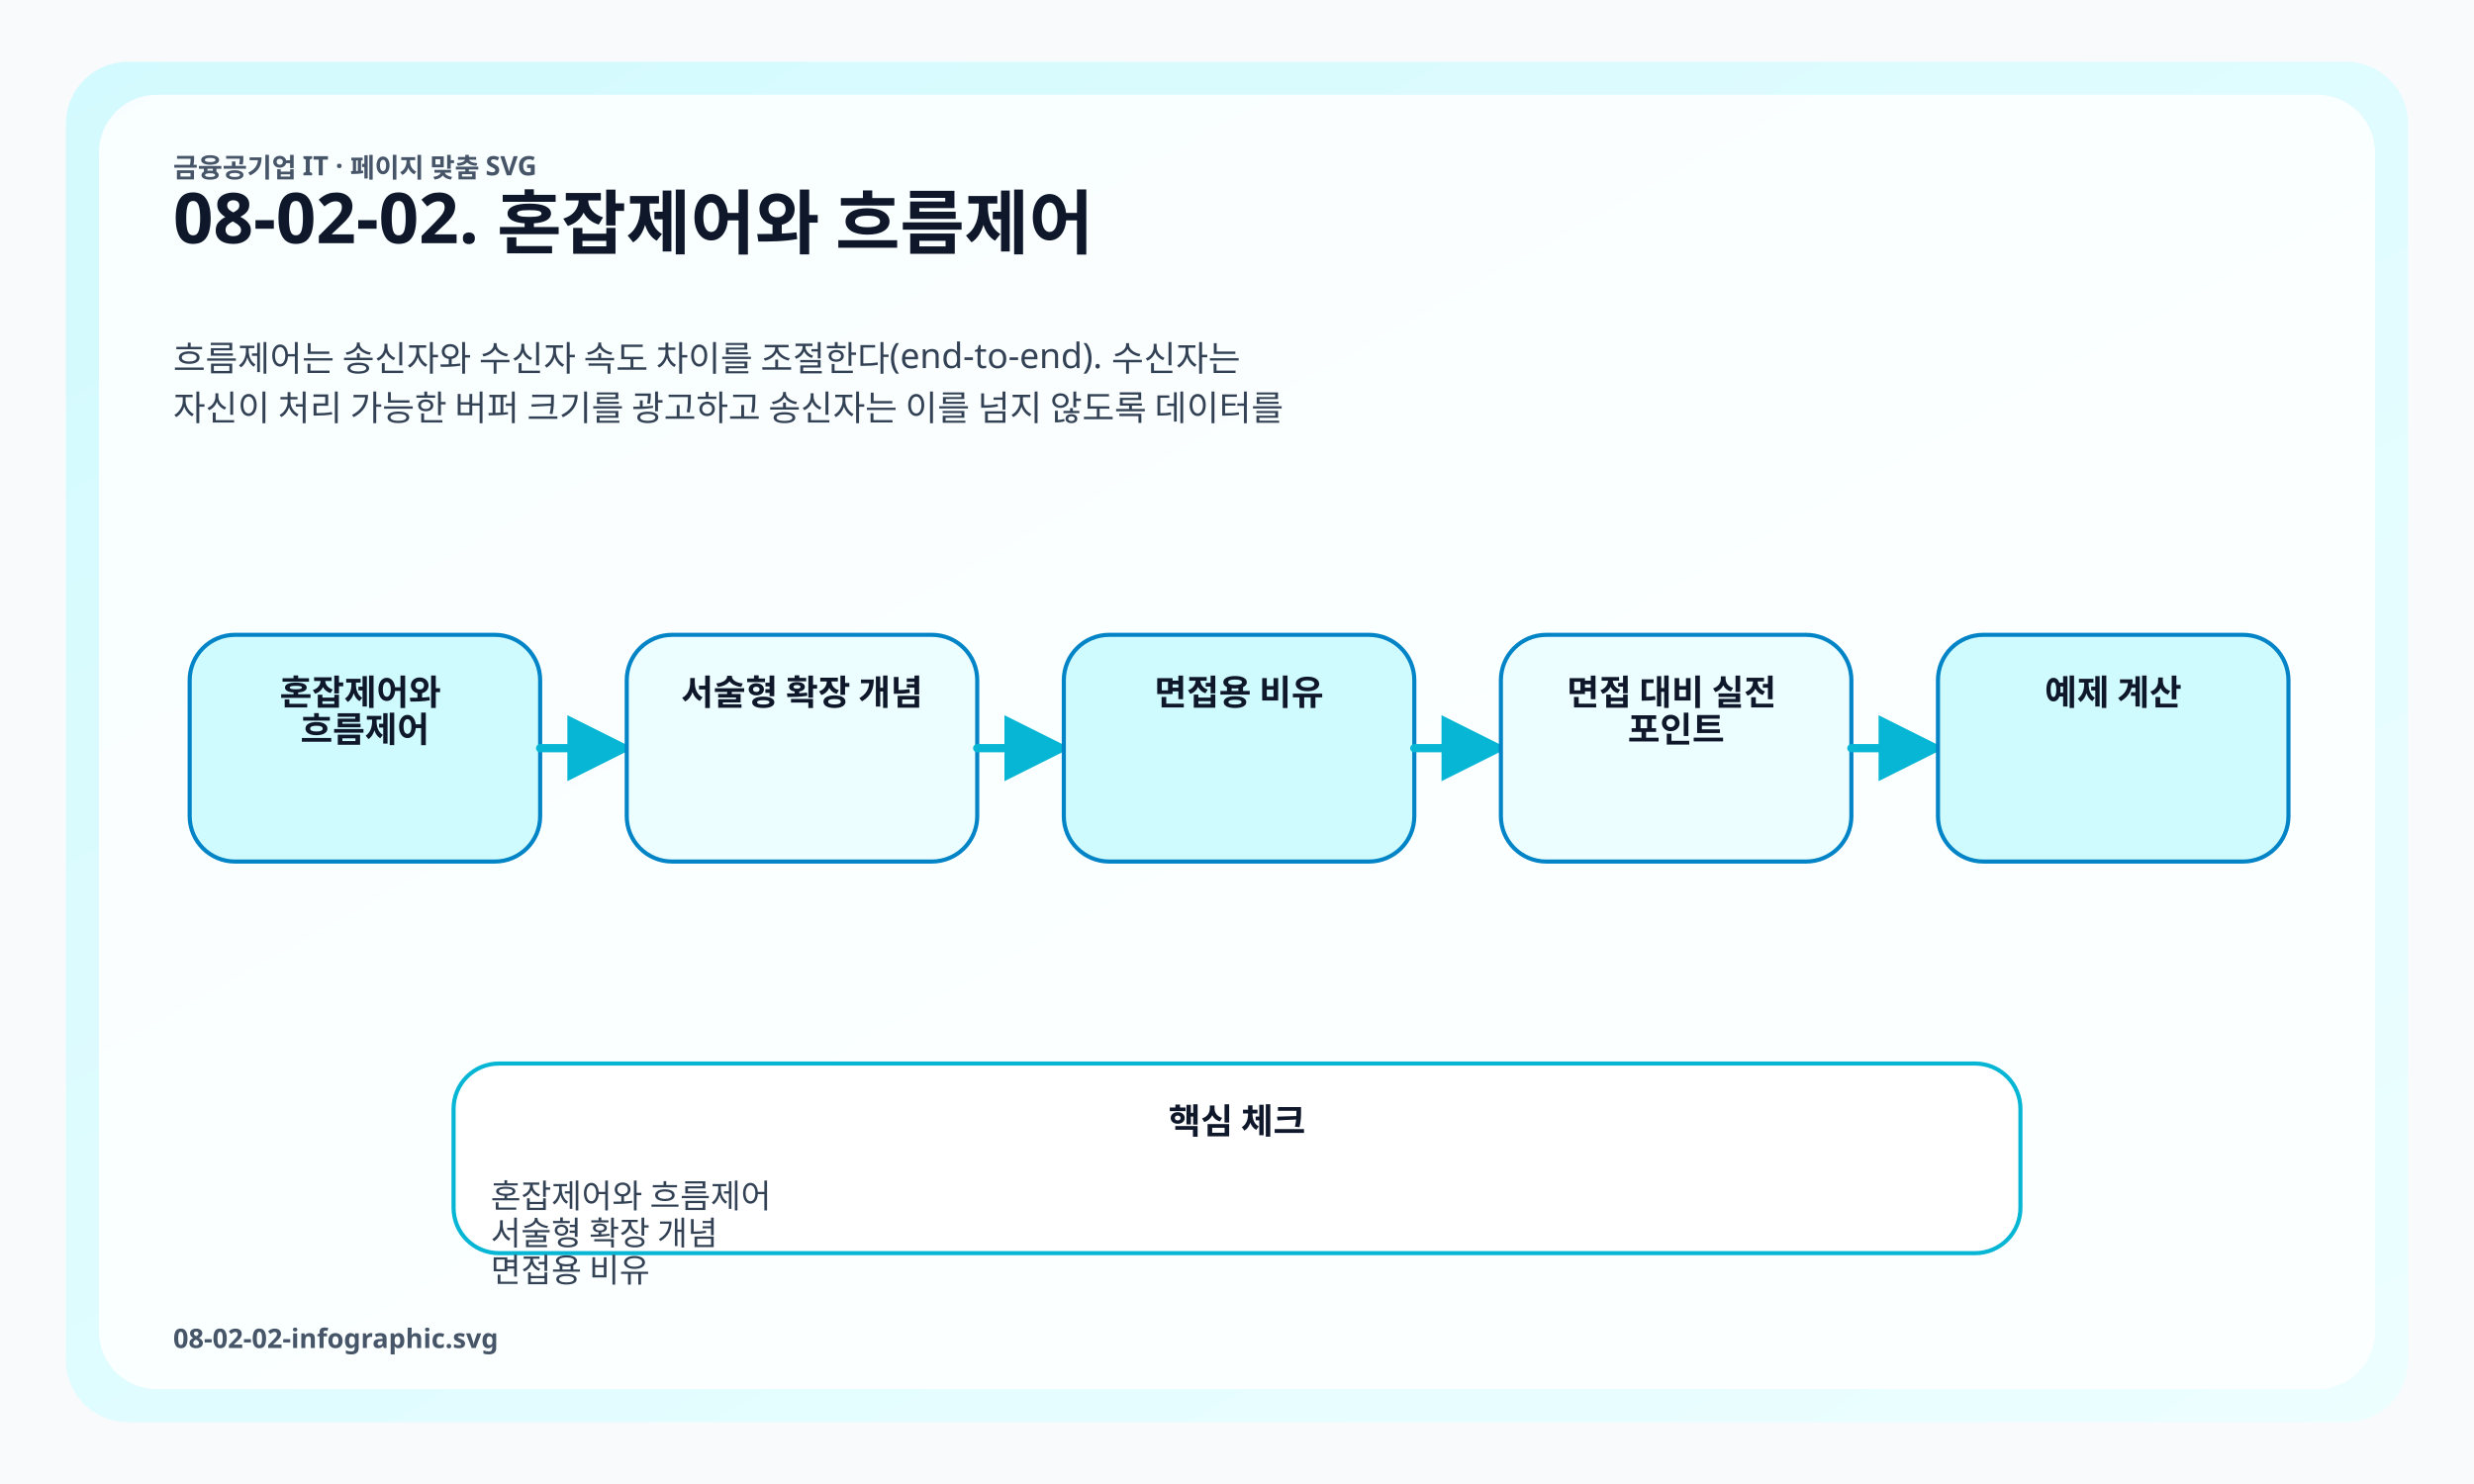
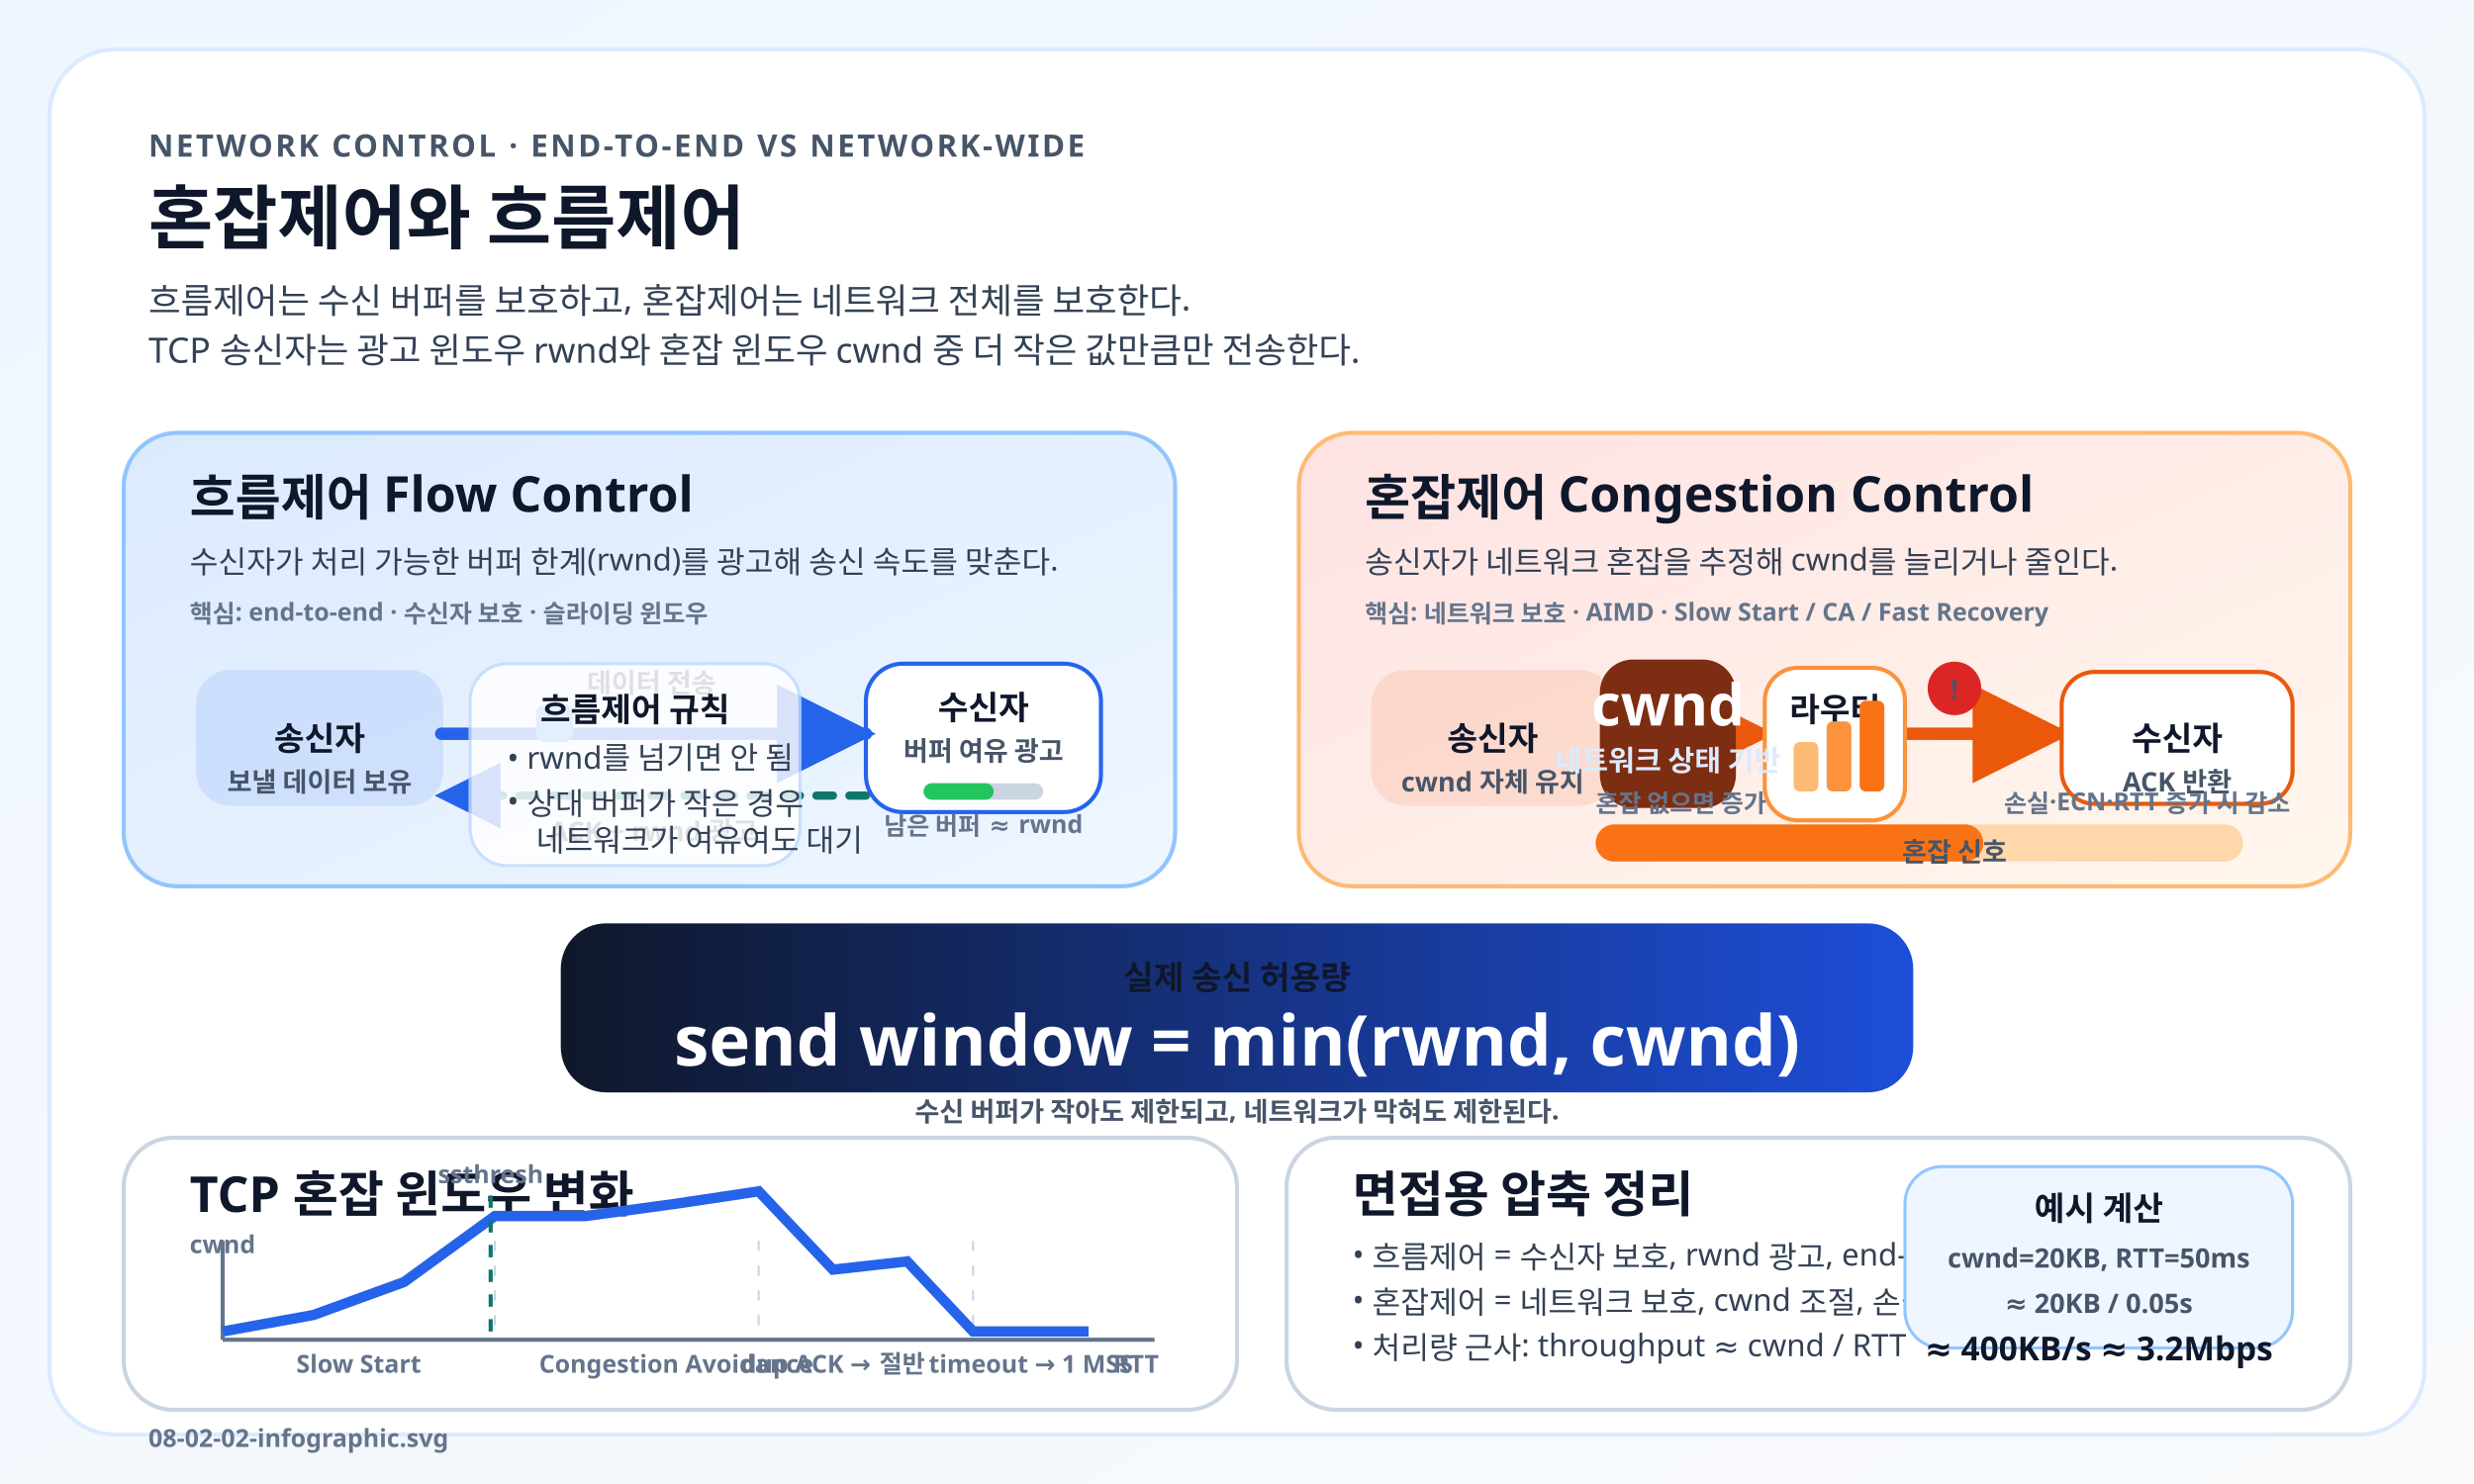
<svg xmlns="http://www.w3.org/2000/svg" width="1200" height="720" viewBox="0 0 1200 720" role="img" aria-labelledby="title desc">
  <defs>
-     <linearGradient id="grad-08-02-02-infographic.svg" x1="0" y1="0" x2="1" y2="1">
-       <stop offset="0%" stop-color="#cffafe" />
-       <stop offset="100%" stop-color="#ecfeff" />
+     <linearGradient id="bg" x1="0" y1="0" x2="1" y2="1">
+       <stop offset="0%" stop-color="#eff6ff" />
+       <stop offset="100%" stop-color="#f8fafc" />
    </linearGradient>
-     <linearGradient id="line-08-02-02-infographic.svg" x1="0" y1="0" x2="1" y2="0">
-       <stop offset="0%" stop-color="#0284c7" />
-       <stop offset="100%" stop-color="#06b6d4" />
+     <linearGradient id="flowPanel" x1="0" y1="0" x2="1" y2="1">
+       <stop offset="0%" stop-color="#dbeafe" />
+       <stop offset="100%" stop-color="#eff6ff" />
    </linearGradient>
+     <linearGradient id="congPanel" x1="0" y1="0" x2="1" y2="1">
+       <stop offset="0%" stop-color="#fee2e2" />
+       <stop offset="100%" stop-color="#fff7ed" />
+     </linearGradient>
+     <linearGradient id="formula" x1="0" y1="0" x2="1" y2="0">
+       <stop offset="0%" stop-color="#0f172a" />
+       <stop offset="100%" stop-color="#1d4ed8" />
+     </linearGradient>
+     <marker id="arrowBlue" viewBox="0 0 10 10" refX="9" refY="5" markerWidth="8" markerHeight="8" orient="auto">
+       <path d="M 0 0 L 10 5 L 0 10 z" fill="#2563eb" />
+     </marker>
+     <marker id="arrowOrange" viewBox="0 0 10 10" refX="9" refY="5" markerWidth="8" markerHeight="8" orient="auto">
+       <path d="M 0 0 L 10 5 L 0 10 z" fill="#ea580c" />
+     </marker>
    <style>
-       .title { font: 700 34px 'Pretendard','Noto Sans KR',sans-serif; fill: #0f172a; }
-       .subtitle { font: 500 17px 'Pretendard','Noto Sans KR',sans-serif; fill: #334155; }
-       .label { font: 700 17px 'Pretendard','Noto Sans KR',sans-serif; fill: #0f172a; }
-       .body { font: 500 16px 'Pretendard','Noto Sans KR',sans-serif; fill: #334155; }
-       .small { font: 600 13px 'Pretendard','Noto Sans KR',sans-serif; fill: #475569; }
-       .cap { font: 700 14px 'Pretendard','Noto Sans KR',sans-serif; fill: #0f172a; }
+       text { font-family: 'Pretendard','Noto Sans KR',sans-serif; }
+       .kicker { font-size: 15px; font-weight: 700; fill: #475569; letter-spacing: 0.08em; }
+       .title { font-size: 34px; font-weight: 800; fill: #0f172a; }
+       .subtitle { font-size: 17px; font-weight: 500; fill: #334155; }
+       .panelTitle { font-size: 24px; font-weight: 800; fill: #0f172a; }
+       .panelBody { font-size: 15px; font-weight: 500; fill: #334155; }
+       .label { font-size: 16px; font-weight: 700; fill: #0f172a; }
+       .small { font-size: 13px; font-weight: 600; fill: #475569; }
+       .tiny { font-size: 12px; font-weight: 600; fill: #64748b; }
+       .metric { font-size: 28px; font-weight: 800; fill: #ffffff; }
+       .metricSub { font-size: 14px; font-weight: 600; fill: #dbeafe; }
+       .axis { stroke: #64748b; stroke-width: 2; }
+       .grid { stroke: #cbd5e1; stroke-width: 1; stroke-dasharray: 5 7; }
    </style>
  </defs>
-   <rect width="1200" height="720" fill="#f8fafc" />
-   <rect x="32" y="30" width="1136" height="660" rx="30" fill="url(#grad-08-02-02-infographic.svg)" opacity="0.9" />
-   <rect x="48" y="46" width="1104" height="628" rx="28" fill="white" />
-   <rect x="48" y="46" width="1104" height="628" rx="28" fill="url(#grad-08-02-02-infographic.svg)" opacity="0.14" />
-   <text class="small" x="84" y="86">금융공기업 IT · 페이지 맞춤 SVG</text>
-   <text class="title" x="84" y="118" text-anchor="start">
-     <tspan x="84" dy="0">08-02-02. 혼잡제어와 흐름제어</tspan>
-   </text>
-   <text class="subtitle" x="84" y="180" text-anchor="start">
-     <tspan x="84" dy="0">흐름제어는 송신자와 수신자 속도 차이를 조절한다(end-to-end). 수신자는</tspan>
-     <tspan x="84" dy="24">자신이 처리 가능한 버퍼 크기를 광고하고 송신자는 이를 넘지 않도록 데이터를</tspan>
-   </text>
-   <defs>
-     <marker id="arrow" viewBox="0 0 10 10" refX="9" refY="5" markerWidth="8" markerHeight="8" orient="auto-start-reverse">
-       <path d="M 0 0 L 10 5 L 0 10 z" fill="#06b6d4" />
-     </marker>
-   </defs>
-   <rect x="92" y="308" width="170" height="110" rx="22" fill="#cffafe" stroke="#0284c7" stroke-width="2" />
-   <text class="label" x="177" y="342" text-anchor="middle">
-     <tspan x="177" dy="0">혼잡제어와</tspan>
-     <tspan x="177" dy="18">흐름제어</tspan>
-   </text>
-   <text class="body" x="110" y="378" text-anchor="start" />
-   <line x1="262" y1="363" x2="304" y2="363" stroke="#06b6d4" stroke-width="4" stroke-linecap="round" marker-end="url(#arrow)" />
-   <line x1="262" y1="363" x2="304" y2="363" stroke="#06b6d4" stroke-width="2" stroke-linecap="round" stroke-dasharray="10 8" opacity="0.5">
-     <animate attributeName="stroke-dashoffset" from="0" to="-72" dur="4s" repeatCount="indefinite" />
-   </line>
-   <rect x="304" y="308" width="170" height="110" rx="22" fill="#ecfeff" stroke="#0284c7" stroke-width="2" />
-   <text class="label" x="389" y="342" text-anchor="middle">
-     <tspan x="389" dy="0">서술형 확장 개념</tspan>
-   </text>
-   <text class="body" x="322" y="378" text-anchor="start" />
-   <line x1="474" y1="363" x2="516" y2="363" stroke="#06b6d4" stroke-width="4" stroke-linecap="round" marker-end="url(#arrow)" />
-   <line x1="474" y1="363" x2="516" y2="363" stroke="#06b6d4" stroke-width="2" stroke-linecap="round" stroke-dasharray="10 8" opacity="0.5">
-     <animate attributeName="stroke-dashoffset" from="0" to="-72" dur="4s" repeatCount="indefinite" />
-   </line>
-   <rect x="516" y="308" width="170" height="110" rx="22" fill="#cffafe" stroke="#0284c7" stroke-width="2" />
-   <text class="label" x="601" y="342" text-anchor="middle">
-     <tspan x="601" dy="0">면접용 비유</tspan>
-   </text>
-   <text class="body" x="534" y="378" text-anchor="start" />
-   <line x1="686" y1="363" x2="728" y2="363" stroke="#06b6d4" stroke-width="4" stroke-linecap="round" marker-end="url(#arrow)" />
-   <line x1="686" y1="363" x2="728" y2="363" stroke="#06b6d4" stroke-width="2" stroke-linecap="round" stroke-dasharray="10 8" opacity="0.5">
-     <animate attributeName="stroke-dashoffset" from="0" to="-72" dur="4s" repeatCount="indefinite" />
-   </line>
-   <rect x="728" y="308" width="170" height="110" rx="22" fill="#ecfeff" stroke="#0284c7" stroke-width="2" />
-   <text class="label" x="813" y="342" text-anchor="middle">
-     <tspan x="813" dy="0">면접 대비 실전</tspan>
-     <tspan x="813" dy="18">포인트</tspan>
-   </text>
-   <text class="body" x="746" y="378" text-anchor="start" />
-   <line x1="898" y1="363" x2="940" y2="363" stroke="#06b6d4" stroke-width="4" stroke-linecap="round" marker-end="url(#arrow)" />
-   <line x1="898" y1="363" x2="940" y2="363" stroke="#06b6d4" stroke-width="2" stroke-linecap="round" stroke-dasharray="10 8" opacity="0.5">
-     <animate attributeName="stroke-dashoffset" from="0" to="-72" dur="4s" repeatCount="indefinite" />
-   </line>
-   <rect x="940" y="308" width="170" height="110" rx="22" fill="#cffafe" stroke="#0284c7" stroke-width="2" />
-   <text class="label" x="1025" y="342" text-anchor="middle">
-     <tspan x="1025" dy="0">예제 계산</tspan>
-   </text>
-   <text class="body" x="958" y="378" text-anchor="start" />
-   <rect x="220" y="516" width="760" height="92" rx="22" fill="#ffffff" stroke="#06b6d4" stroke-width="2" />
-   <text class="label" x="600" y="550" text-anchor="middle">
-     <tspan x="600" dy="0">핵심 체크</tspan>
-   </text>
-   <text class="body" x="238" y="586" text-anchor="start">
-     <tspan x="238" dy="0">혼잡제어와 흐름제어</tspan>
-     <tspan x="238" dy="18">서술형 확장 개념</tspan>
-     <tspan x="238" dy="18">면접용 비유</tspan>
-   </text>
-   <text class="small" x="84" y="654">08-02-02-infographic.svg</text>
+   <rect width="1200" height="720" fill="url(#bg)" />
+   <rect x="24" y="24" width="1152" height="672" rx="32" fill="#ffffff" stroke="#dbeafe" stroke-width="2" />
+   <text class="kicker" x="72" y="76">NETWORK CONTROL · END-TO-END VS NETWORK-WIDE</text>
+   <text class="title" x="72" y="118">혼잡제어와 흐름제어</text>
+   <text class="subtitle" x="72" y="152">흐름제어는 수신 버퍼를 보호하고, 혼잡제어는 네트워크 전체를 보호한다.</text>
+   <text class="subtitle" x="72" y="176">TCP 송신자는 광고 윈도우 rwnd와 혼잡 윈도우 cwnd 중 더 작은 값만큼만 전송한다.</text>
+   <rect x="60" y="210" width="510" height="220" rx="26" fill="url(#flowPanel)" stroke="#93c5fd" stroke-width="2" />
+   <rect x="630" y="210" width="510" height="220" rx="26" fill="url(#congPanel)" stroke="#fdba74" stroke-width="2" />
+   <text class="panelTitle" x="92" y="250">흐름제어 Flow Control</text>
+   <text class="panelBody" x="92" y="278">수신자가 처리 가능한 버퍼 한계(rwnd)를 광고해 송신 속도를 맞춘다.</text>
+   <text class="tiny" x="92" y="302">핵심: end-to-end · 수신자 보호 · 슬라이딩 윈도우</text>
+   <rect x="96" y="326" width="118" height="64" rx="16" fill="#2563eb" opacity="0.12" stroke="#2563eb" stroke-width="2" />
+   <text class="label" x="155" y="364" text-anchor="middle">송신자</text>
+   <text class="small" x="155" y="384" text-anchor="middle">보낼 데이터 보유</text>
+   <rect x="420" y="322" width="114" height="72" rx="18" fill="#ffffff" stroke="#2563eb" stroke-width="2" />
+   <text class="label" x="477" y="349" text-anchor="middle">수신자</text>
+   <text class="small" x="477" y="369" text-anchor="middle">버퍼 여유 광고</text>
+   <rect x="448" y="380" width="58" height="8" rx="4" fill="#cbd5e1" />
+   <rect x="448" y="380" width="34" height="8" rx="4" fill="#22c55e" />
+   <text class="tiny" x="477" y="405" text-anchor="middle">남은 버퍼 ≈ rwnd</text>
+   <line x1="214" y1="356" x2="420" y2="356" stroke="#2563eb" stroke-width="6" stroke-linecap="round" marker-end="url(#arrowBlue)" />
+   <rect x="260" y="342" width="18" height="18" rx="4" fill="#60a5fa">
+     <animate attributeName="x" values="260;332;260" dur="4s" repeatCount="indefinite" />
+   </rect>
+   <text class="small" x="316" y="336" text-anchor="middle">데이터 전송</text>
+   <line x1="420" y1="386" x2="214" y2="386" stroke="#0f766e" stroke-width="4" stroke-linecap="round" stroke-dasharray="8 8" marker-end="url(#arrowBlue)" />
+   <text class="small" x="317" y="408" text-anchor="middle">ACK + rwnd 광고</text>
+   <rect x="228" y="322" width="160" height="98" rx="18" fill="#ffffff" opacity="0.82" stroke="#bfdbfe" stroke-width="1.5" />
+   <text class="label" x="308" y="350" text-anchor="middle">흐름제어 규칙</text>
+   <text class="panelBody" x="246" y="373">• rwnd를 넘기면 안 됨</text>
+   <text class="panelBody" x="246" y="394">• 상대 버퍼가 작은 경우</text>
+   <text class="panelBody" x="260" y="413">네트워크가 여유여도 대기</text>
+   <text class="panelTitle" x="662" y="250">혼잡제어 Congestion Control</text>
+   <text class="panelBody" x="662" y="278">송신자가 네트워크 혼잡을 추정해 cwnd를 늘리거나 줄인다.</text>
+   <text class="tiny" x="662" y="302">핵심: 네트워크 보호 · AIMD · Slow Start / CA / Fast Recovery</text>
+   <rect x="666" y="326" width="116" height="64" rx="16" fill="#ea580c" opacity="0.12" stroke="#ea580c" stroke-width="2" />
+   <text class="label" x="724" y="364" text-anchor="middle">송신자</text>
+   <text class="small" x="724" y="384" text-anchor="middle">cwnd 자체 유지</text>
+   <line x1="782" y1="356" x2="856" y2="356" stroke="#ea580c" stroke-width="6" stroke-linecap="round" marker-end="url(#arrowOrange)" />
+   <line x1="924" y1="356" x2="1000" y2="356" stroke="#ea580c" stroke-width="6" stroke-linecap="round" marker-end="url(#arrowOrange)" />
+   <rect x="856" y="324" width="68" height="74" rx="16" fill="#ffffff" stroke="#fb923c" stroke-width="2" />
+   <text class="label" x="890" y="350" text-anchor="middle">라우터</text>
+   <rect x="870" y="360" width="12" height="24" rx="3" fill="#fdba74" />
+   <rect x="886" y="350" width="12" height="34" rx="3" fill="#fb923c" />
+   <rect x="902" y="340" width="12" height="44" rx="3" fill="#f97316" />
+   <text class="tiny" x="890" y="410" text-anchor="middle">큐 증가</text>
+   <rect x="1000" y="326" width="112" height="64" rx="16" fill="#ffffff" stroke="#ea580c" stroke-width="2" />
+   <text class="label" x="1056" y="364" text-anchor="middle">수신자</text>
+   <text class="small" x="1056" y="384" text-anchor="middle">ACK 반환</text>
+   <rect x="776" y="320" width="66" height="72" rx="16" fill="#7c2d12" />
+   <text class="metric" x="809" y="352" text-anchor="middle">cwnd</text>
+   <text class="metricSub" x="809" y="374" text-anchor="middle">네트워크 상태 기반</text>
+   <rect x="774" y="400" width="314" height="18" rx="9" fill="#fed7aa" />
+   <rect x="774" y="400" width="188" height="18" rx="9" fill="#f97316" />
+   <text class="tiny" x="774" y="394">혼잡 없으면 증가</text>
+   <text class="tiny" x="972" y="394">손실·ECN·RTT 증가 시 감소</text>
+   <circle cx="948" cy="334" r="13" fill="#dc2626" />
+   <text class="small" x="948" y="339" text-anchor="middle" fill="#ffffff">!</text>
+   <text class="small" x="948" y="418" text-anchor="middle">혼잡 신호</text>
+   <rect x="272" y="448" width="656" height="82" rx="22" fill="url(#formula)" />
+   <text class="label" x="600" y="480" text-anchor="middle" fill="#dbeafe">실제 송신 허용량</text>
+   <text x="600" y="517" text-anchor="middle" style="font-family:'Pretendard','Noto Sans KR',sans-serif;font-size:34px;font-weight:800;fill:#ffffff;">send window = min(rwnd, cwnd)</text>
+   <text class="small" x="600" y="544" text-anchor="middle" fill="#dbeafe">수신 버퍼가 작아도 제한되고, 네트워크가 막혀도 제한된다.</text>
+   <rect x="60" y="552" width="540" height="132" rx="24" fill="#ffffff" stroke="#cbd5e1" stroke-width="2" />
+   <text class="panelTitle" x="92" y="588">TCP 혼잡 윈도우 변화</text>
+   <line class="axis" x1="108" y1="650" x2="560" y2="650" />
+   <line class="axis" x1="108" y1="650" x2="108" y2="602" />
+   <line class="grid" x1="240" y1="602" x2="240" y2="650" />
+   <line class="grid" x1="368" y1="602" x2="368" y2="650" />
+   <line class="grid" x1="472" y1="602" x2="472" y2="650" />
+   <polyline fill="none" stroke="#2563eb" stroke-width="5" points="108,646 152,638 196,622 240,590 284,590 328,584 368,578 404,616 440,612 472,646 528,646" />
+   <line x1="238" y1="580" x2="238" y2="650" stroke="#0f766e" stroke-width="2" stroke-dasharray="6 6" />
+   <text class="tiny" x="238" y="574" text-anchor="middle">ssthresh</text>
+   <text class="tiny" x="174" y="666" text-anchor="middle">Slow Start</text>
+   <text class="tiny" x="328" y="666" text-anchor="middle">Congestion Avoidance</text>
+   <text class="tiny" x="404" y="666" text-anchor="middle">dup ACK → 절반</text>
+   <text class="tiny" x="500" y="666" text-anchor="middle">timeout → 1 MSS</text>
+   <text class="tiny" x="92" y="608">cwnd</text>
+   <text class="tiny" x="540" y="666">RTT</text>
+   <rect x="624" y="552" width="516" height="132" rx="24" fill="#ffffff" stroke="#cbd5e1" stroke-width="2" />
+   <text class="panelTitle" x="656" y="588">면접용 압축 정리</text>
+   <text class="panelBody" x="656" y="614">• 흐름제어 = 수신자 보호, rwnd 광고, end-to-end</text>
+   <text class="panelBody" x="656" y="636">• 혼잡제어 = 네트워크 보호, cwnd 조절, 손실/ECN/RTT 증가 반영</text>
+   <text class="panelBody" x="656" y="658">• 처리량 근사: throughput ≈ cwnd / RTT</text>
+   <rect x="924" y="566" width="188" height="88" rx="18" fill="#eff6ff" stroke="#93c5fd" stroke-width="1.5" />
+   <text class="label" x="1018" y="592" text-anchor="middle">예시 계산</text>
+   <text class="small" x="1018" y="615" text-anchor="middle">cwnd=20KB, RTT=50ms</text>
+   <text class="small" x="1018" y="637" text-anchor="middle">≈ 20KB / 0.05s</text>
+   <text class="label" x="1018" y="660" text-anchor="middle">≈ 400KB/s ≈ 3.2Mbps</text>
+   <text class="tiny" x="72" y="702">08-02-02-infographic.svg</text>
</svg>
